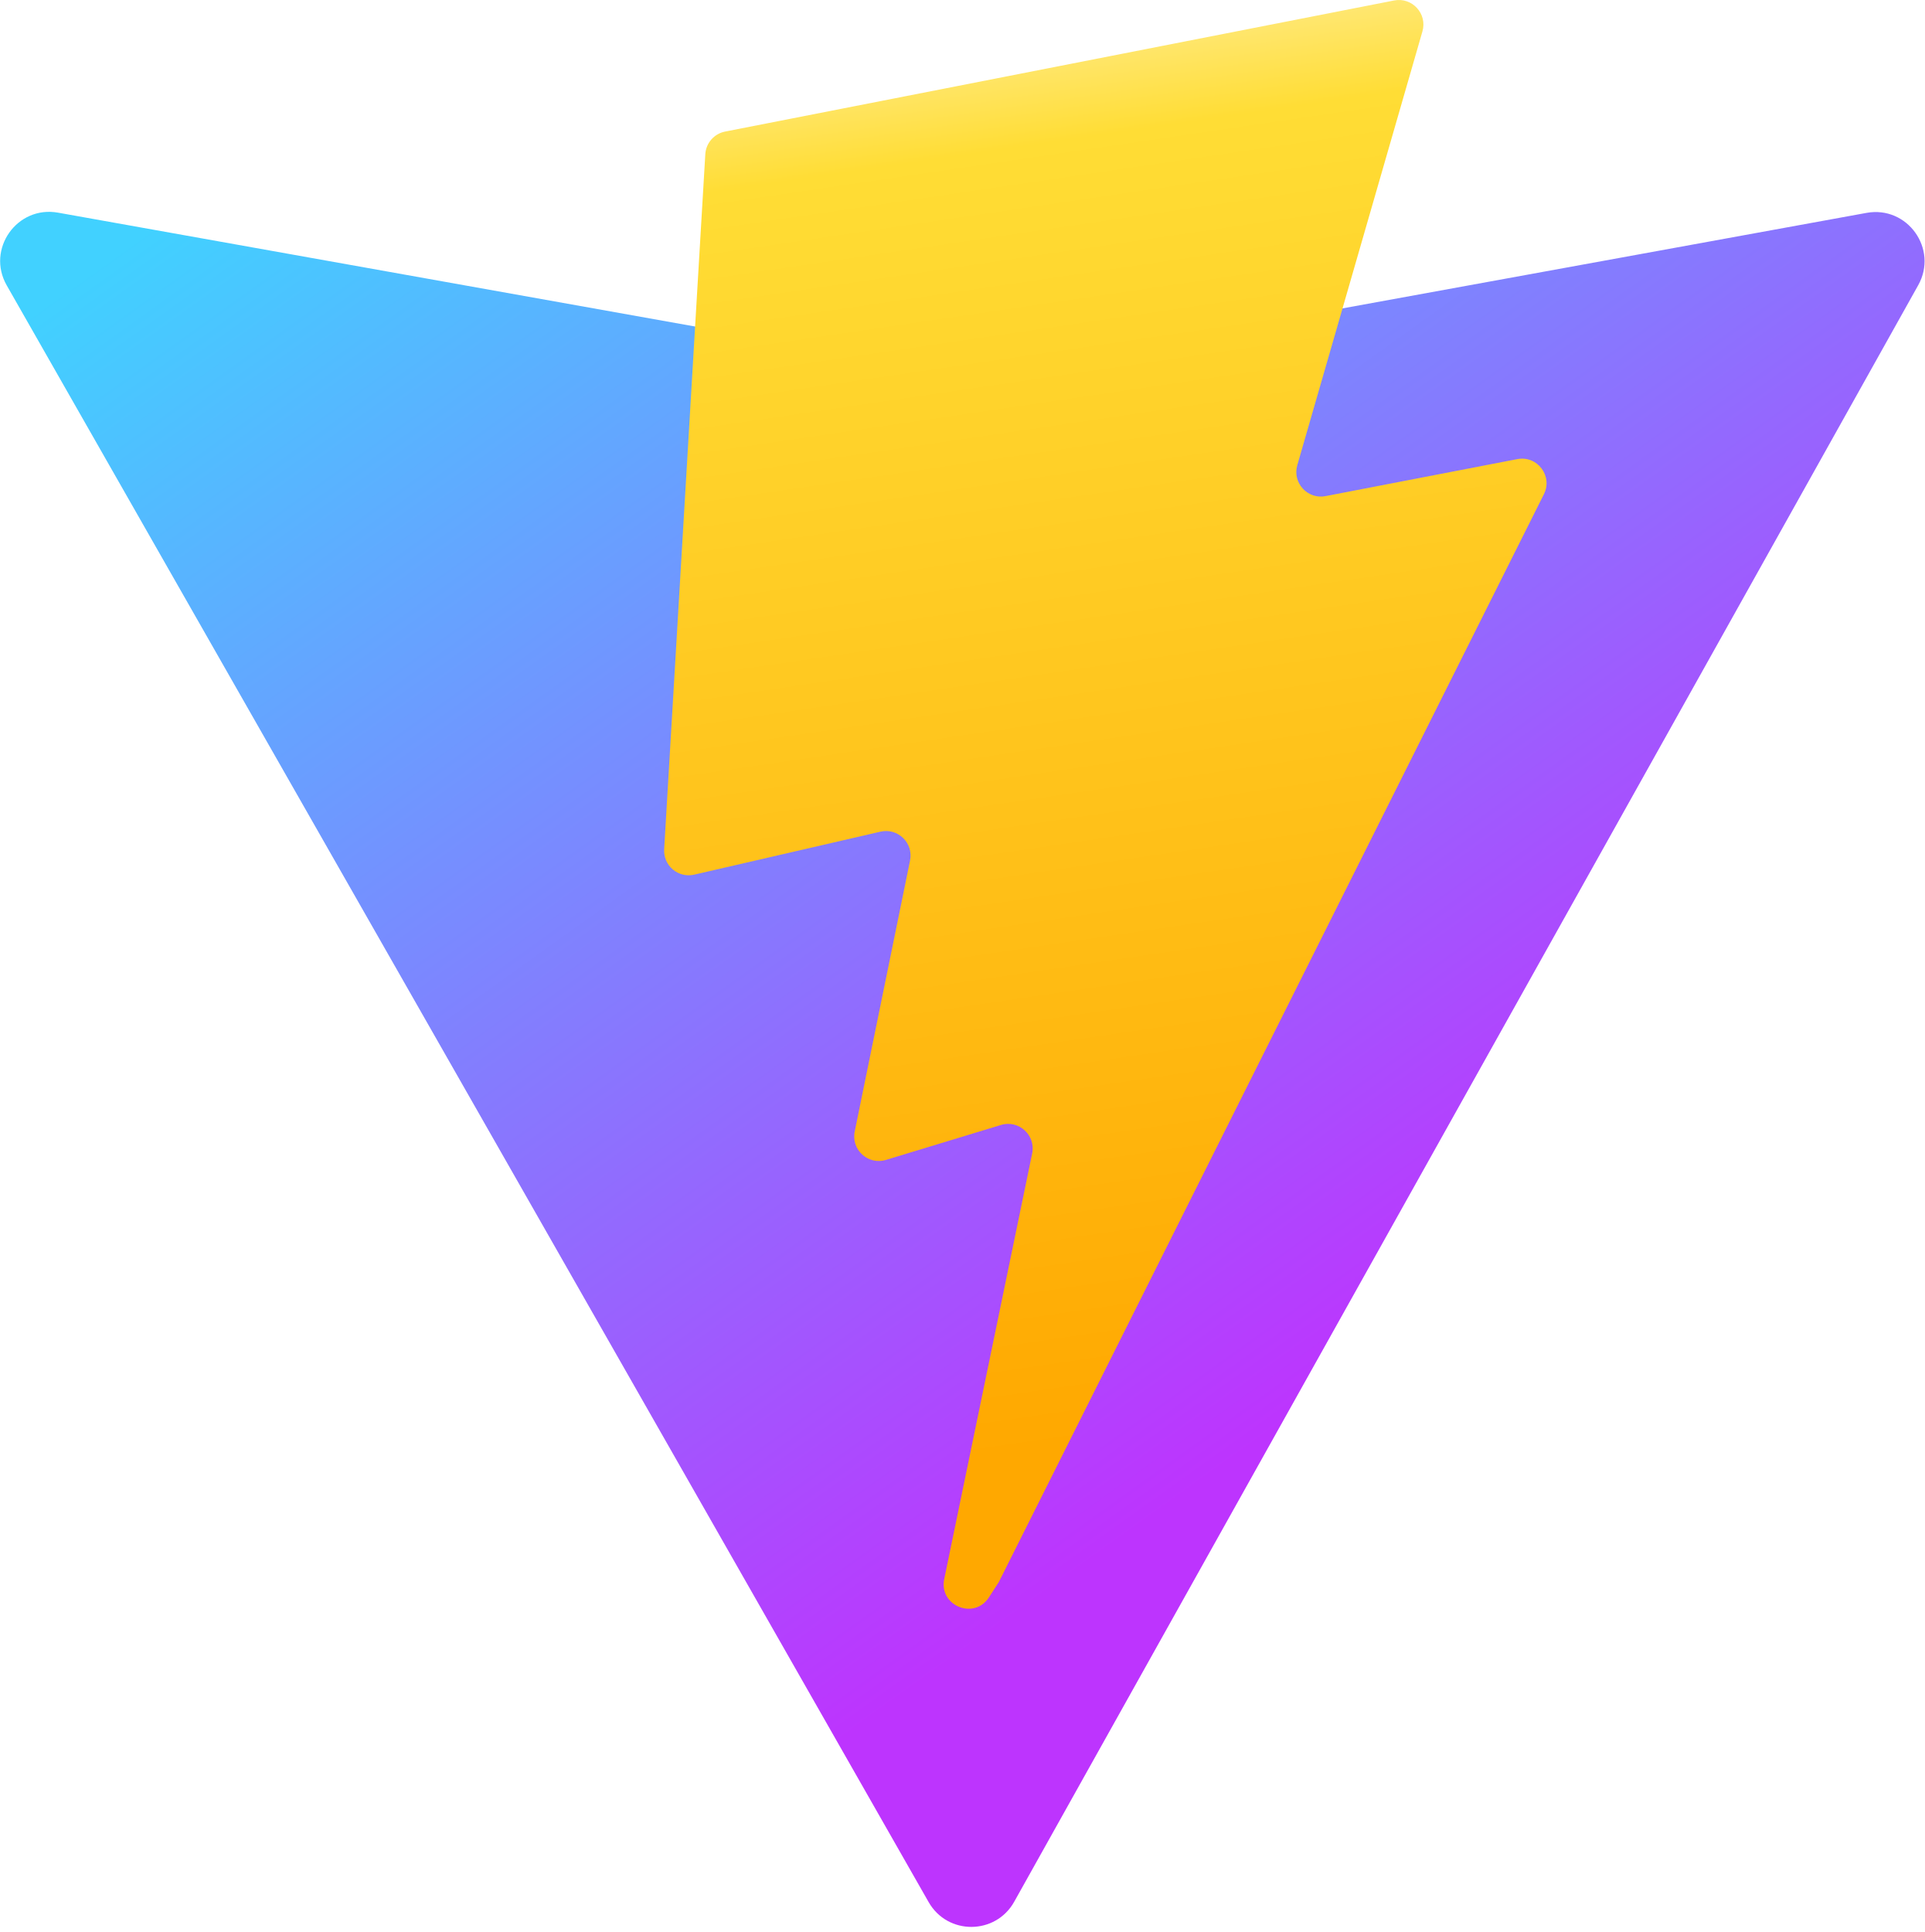
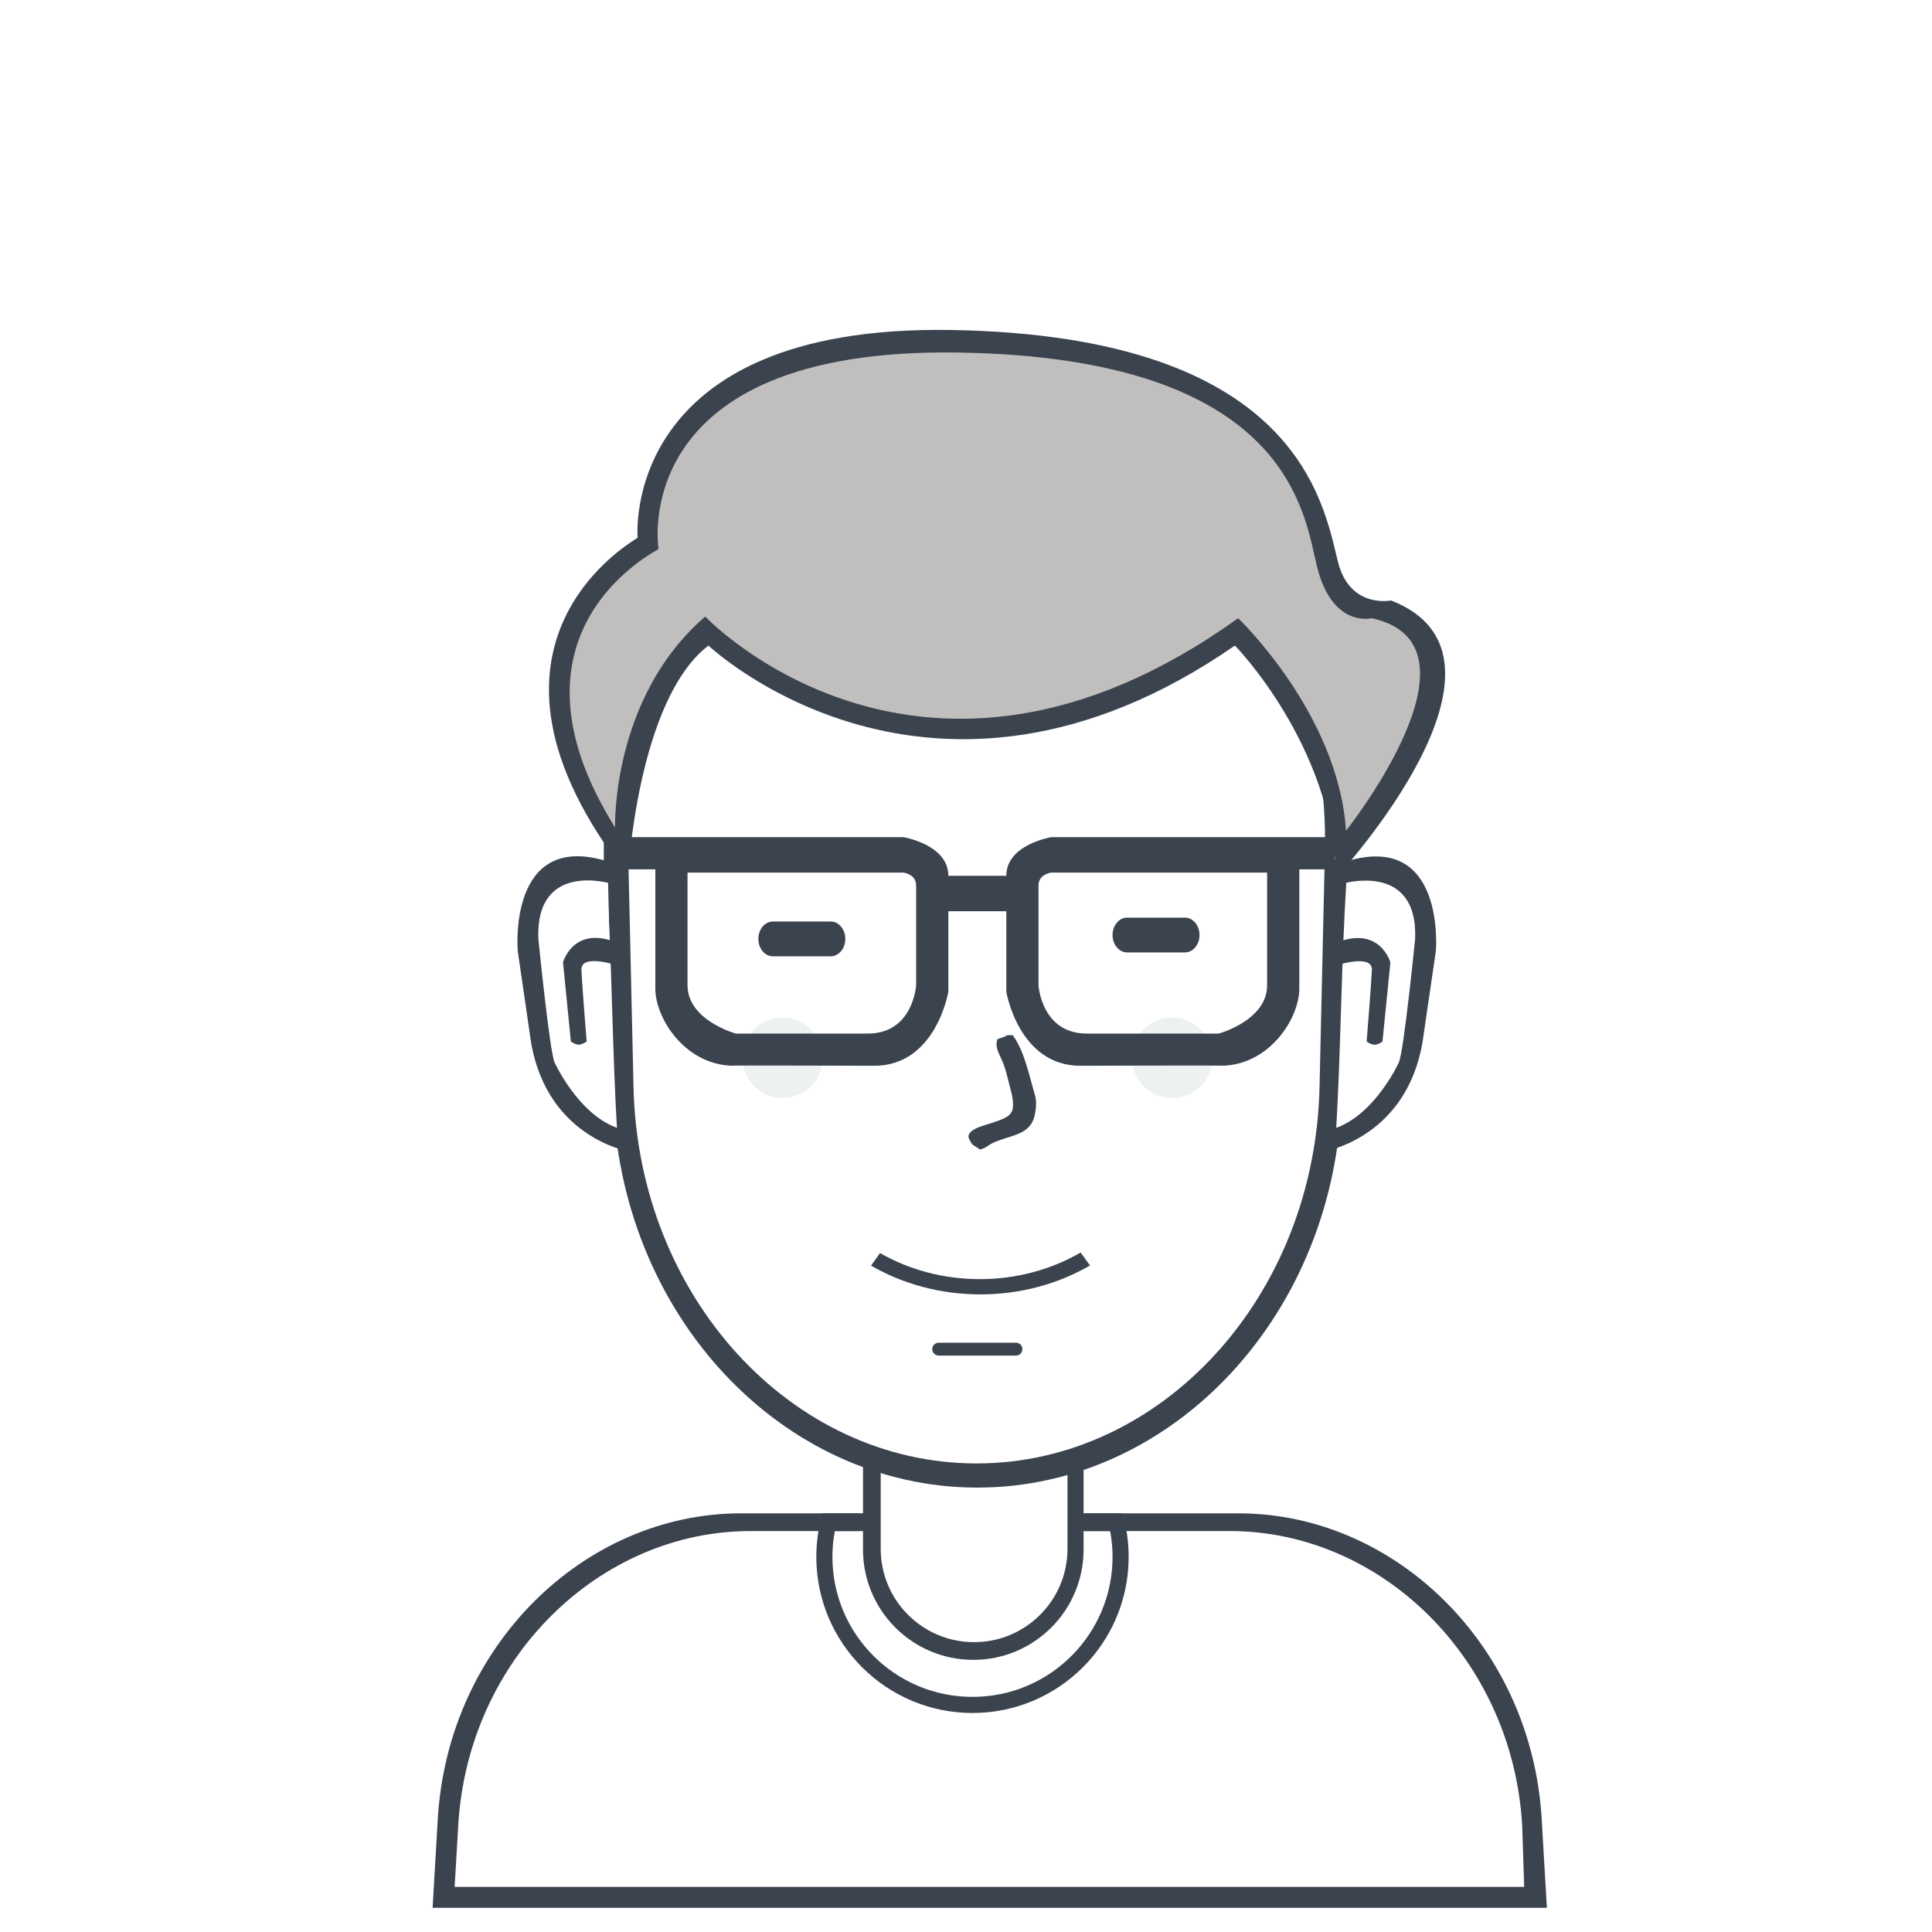
- <svg xmlns="http://www.w3.org/2000/svg" aria-hidden="true" role="img" class="iconify iconify--logos" width="31.88" height="32" preserveAspectRatio="xMidYMid meet" viewBox="0 0 256 257">
-   <defs>
-     <linearGradient id="IconifyId1813088fe1fbc01fb466" x1="-.828%" x2="57.636%" y1="7.652%" y2="78.411%">
-       <stop offset="0%" stop-color="#41D1FF" />
-       <stop offset="100%" stop-color="#BD34FE" />
-     </linearGradient>
-     <linearGradient id="IconifyId1813088fe1fbc01fb467" x1="43.376%" x2="50.316%" y1="2.242%" y2="89.03%">
-       <stop offset="0%" stop-color="#FFEA83" />
-       <stop offset="8.333%" stop-color="#FFDD35" />
-       <stop offset="100%" stop-color="#FFA800" />
-     </linearGradient>
-   </defs>
-   <path fill="url(#IconifyId1813088fe1fbc01fb466)" d="M255.153 37.938L134.897 252.976c-2.483 4.44-8.862 4.466-11.382.048L.875 37.958c-2.746-4.814 1.371-10.646 6.827-9.67l120.385 21.517a6.537 6.537 0 0 0 2.322-.004l117.867-21.483c5.438-.991 9.574 4.796 6.877 9.62Z" />
-   <path fill="url(#IconifyId1813088fe1fbc01fb467)" d="M185.432.063L96.44 17.501a3.268 3.268 0 0 0-2.634 3.014l-5.474 92.456a3.268 3.268 0 0 0 3.997 3.378l24.777-5.718c2.318-.535 4.413 1.507 3.936 3.838l-7.361 36.047c-.495 2.426 1.782 4.5 4.151 3.78l15.304-4.649c2.372-.72 4.652 1.36 4.15 3.788l-11.698 56.621c-.732 3.542 3.979 5.473 5.943 2.437l1.313-2.028l72.516-144.72c1.215-2.423-.88-5.186-3.54-4.672l-25.505 4.922c-2.396.462-4.435-1.77-3.759-4.114l16.646-57.705c.677-2.35-1.37-4.583-3.769-4.113Z" />
+ <svg xmlns="http://www.w3.org/2000/svg" version="1.1" id="svg5463" height="512" width="512">
+   <defs id="defs5489" />
+   <path id="body-bg-flat" style="stroke: none; fill: rgb(255, 255, 255)" fill-rule="nonzero" d="M 116,503 C 116,503 105.698,412.689 194.44,402.613 C 194.44,402.613 232.413,402.613 232.413,402.613 C 232.413,402.613 232.413,385.12 232.413,385.12 C 232.413,385.12 259.125,396.593 286.173,386.4 C 286.173,386.4 287.027,402.613 287.027,402.613 C 287.027,402.613 331.4,402.613 331.4,402.613 C 331.4,402.613 408.673,410.328 404,503 C 404,503 116,503 116,503 Z" />
+   <path id="Rounded Rectangle 13" style="stroke: none; fill: rgb(59, 67, 79)" fill-rule="nonzero" d="M 404.675,505.587 C 404.675,505.587 404.675,505.587 404.675,505.587 C 404.675,505.587 120.159,505.587 120.159,505.587 C 120.159,505.587 120.159,505.587 120.159,505.587 C 120.159,505.587 114.641,505.587 114.641,505.587 C 114.641,505.587 116.018,482.057 116.018,482.057 C 118.708,436.115 154.905,401.053 196.328,401.053 C 196.328,401.053 227.853,401.053 227.853,401.053 C 227.853,401.053 227.853,405.747 227.853,405.747 C 227.853,405.747 198.843,405.747 198.843,405.747 C 158.92,405.747 124.033,439.495 121.441,483.717 C 121.441,483.717 120.484,500.04 120.484,500.04 C 120.484,500.04 403.923,500.04 403.923,500.04 C 403.923,500.04 403.393,483.717 403.393,483.717 C 400.801,439.495 365.914,405.747 325.991,405.747 C 325.991,405.747 287.16,405.747 287.16,405.747 C 287.16,405.747 287.16,401.053 287.16,401.053 C 287.16,401.053 328.253,401.053 328.253,401.053 C 369.676,401.053 405.873,436.115 408.563,482.057 C 408.563,482.057 409.94,505.587 409.94,505.587 C 409.94,505.587 404.675,505.587 404.675,505.587 Z" />
+   <path id="Ellipse 4" style="stroke: none; fill: rgb(59, 67, 79)" fill-rule="nonzero" d="M 257.72,453.96 C 234.863,453.96 216.333,435.431 216.333,412.573 C 216.333,408.574 216.912,404.712 217.97,401.053 C 217.97,401.053 218.04,401.053 218.04,401.053 C 218.04,401.053 222.432,401.053 222.432,401.053 C 222.432,401.053 229.987,401.053 229.987,401.053 C 229.987,401.053 229.987,405.747 229.987,405.747 C 229.987,405.747 221.239,405.747 221.239,405.747 C 220.824,407.96 220.6,410.24 220.6,412.573 C 220.6,433.074 237.219,449.693 257.72,449.693 C 278.221,449.693 294.84,433.074 294.84,412.573 C 294.84,410.24 294.616,407.96 294.201,405.747 C 294.201,405.747 285.453,405.747 285.453,405.747 C 285.453,405.747 285.453,401.053 285.453,401.053 C 285.453,401.053 293.008,401.053 293.008,401.053 C 293.008,401.053 297.4,401.053 297.4,401.053 C 297.4,401.053 297.47,401.053 297.47,401.053 C 298.528,404.712 299.107,408.574 299.107,412.573 C 299.107,435.431 280.577,453.96 257.72,453.96 Z" />
+   <path id="neck" style="stroke: none; fill: rgb(59, 67, 79)" fill-rule="nonzero" d="M 233.4,384.146 C 233.4,384.146 233.4,410.461 233.4,410.461 C 233.4,424.117 244.479,435.187 258.147,435.187 C 271.814,435.187 282.893,424.117 282.893,410.461 C 282.893,410.461 282.893,384.689 282.893,384.689 C 284.329,384.252 285.752,383.777 287.16,383.264 C 287.16,383.264 287.16,410.64 287.16,410.64 C 287.16,426.789 274.075,439.88 257.933,439.88 C 241.792,439.88 228.707,426.789 228.707,410.64 C 228.707,410.64 228.707,382.454 228.707,382.454 C 230.253,383.065 231.818,383.627 233.4,384.146 Z" />
+   <path id="2 copy 5" style="stroke: none; fill: rgb(255, 255, 255)" fill-rule="nonzero" d="M 259.215,116.467 C 312.293,116.467 354.187,166.068 352.825,225.665 C 352.825,225.665 351.377,289.006 351.377,289.006 C 350.094,345.152 308.845,389.533 259.215,389.533 C 209.584,389.533 168.336,345.152 167.052,289.006 C 167.052,289.006 165.605,225.665 165.605,225.665 C 164.242,166.068 206.137,116.467 259.215,116.467 Z" />
+   <path id="2 line" style="stroke: none; fill: rgb(59, 67, 79)" fill-rule="evenodd" d="M 357.089,223.701 C 357.089,223.701 355.572,289.616 355.572,289.616 C 354.228,348.043 311.006,394.227 259.001,394.227 C 206.996,394.227 163.775,348.043 162.43,289.616 C 162.43,289.616 160.913,223.701 160.913,223.701 C 159.486,161.683 203.384,110.067 259.001,110.067 C 314.618,110.067 358.517,161.683 357.089,223.701 Z M 258.788,116.893 C 206.436,116.893 165.114,166.107 166.458,225.238 C 166.458,225.238 167.886,288.085 167.886,288.085 C 169.152,343.793 209.836,387.827 258.788,387.827 C 307.741,387.827 348.425,343.793 349.691,288.085 C 349.691,288.085 351.119,225.238 351.119,225.238 C 352.462,166.107 311.141,116.893 258.788,116.893 Z" />
+   <path id="Rounded Rectangle 3" style="stroke: none; fill: rgb(59, 67, 79)" fill-rule="nonzero" d="M 248.76,355.827 C 248.76,355.827 269.24,355.827 269.24,355.827 C 270.183,355.827 270.947,356.591 270.947,357.533 C 270.947,358.476 270.183,359.24 269.24,359.24 C 269.24,359.24 248.76,359.24 248.76,359.24 C 247.817,359.24 247.053,358.476 247.053,357.533 C 247.053,356.591 247.817,355.827 248.76,355.827 Z" />
+   <path id="2" style="stroke: none; fill: rgb(59, 67, 79)" fill-rule="nonzero" d="M 230.838,335.406 C 230.838,335.406 233.215,332.08 233.215,332.08 C 240.855,336.45 249.932,338.984 259.67,338.984 C 269.517,338.984 278.687,336.392 286.379,331.932 C 286.379,331.932 288.868,335.368 288.868,335.368 C 280.499,340.213 270.527,343.027 259.82,343.027 C 249.142,343.027 239.193,340.228 230.838,335.406 Z" />
+   <path id="Shape 11 copy" style="stroke: none; fill: rgb(255, 255, 255)" fill-rule="nonzero" d="M 160.807,233.313 C 160.795,233.314 159.76,232.487 157.804,231.871 C 156.826,231.564 155.611,231.311 154.226,231.248 C 153.88,231.233 153.524,231.229 153.16,231.24 C 152.796,231.25 152.423,231.274 152.045,231.315 C 151.287,231.396 150.505,231.541 149.718,231.767 C 146.567,232.673 143.353,234.875 141.465,239.419 C 140.517,241.691 139.892,244.55 139.727,248.126 C 139.685,249.02 139.673,249.959 139.691,250.945 C 139.709,251.931 139.758,252.963 139.84,254.045 C 140.003,256.209 140.298,258.568 140.738,261.14 C 140.728,261.137 140.328,268.91 143.106,277.841 C 145.719,286.573 151.992,297.299 163.573,300.364 C 162.241,278.185 162.2,255.59 160.807,233.313 C 160.807,233.313 160.807,233.313 160.807,233.313 Z" />
+   <path id="Shape 3" style="stroke: none; fill: rgb(59, 67, 79)" fill-rule="nonzero" d="M 162.128,234.207 C 162.128,234.207 141.951,227.956 142.662,248.698 C 142.662,248.698 145.665,278.775 146.97,281.547 C 146.97,281.547 154.894,299.059 167.971,299.835 C 180.752,300.594 167.971,299.835 167.971,299.835 C 167.971,299.835 168.13,305.48 168.13,305.48 C 168.13,305.48 145.145,302.533 140.706,276.045 C 140.706,276.045 137.202,251.983 137.202,251.983 C 137.202,251.983 134.481,220.138 160.871,228.235 C 186.58,236.123 160.871,228.235 160.871,228.235 C 160.871,228.235 162.128,234.207 162.128,234.207 " />
+   <path id="Shape 4" style="stroke: none; fill: rgb(59, 67, 79)" fill-rule="nonzero" d="M 155.468,275.995 C 155.468,275.995 154.339,276.848 153.369,276.848 C 152.399,276.848 151.284,275.995 151.284,275.995 C 151.284,275.995 149.202,255.012 149.202,255.012 C 149.202,255.012 152.074,244.679 164.265,250.139 C 164.265,250.139 164.554,256.139 164.554,256.139 C 164.554,256.139 153.858,252.346 154.079,257.069 C 154.292,261.616 155.468,275.995 155.468,275.995 Z" />
+   <path id="Shape 11 copy_1" style="stroke: none; fill: rgb(255, 255, 255)" fill-rule="nonzero" d="M 356.813,233.362 C 356.825,233.363 357.866,232.536 359.83,231.921 C 360.812,231.614 362.032,231.361 363.423,231.299 C 363.771,231.283 364.128,231.28 364.494,231.29 C 364.86,231.3 365.234,231.325 365.614,231.365 C 366.375,231.446 367.16,231.591 367.951,231.817 C 371.116,232.722 374.344,234.923 376.241,239.464 C 377.192,241.735 377.82,244.591 377.986,248.165 C 378.028,249.058 378.041,249.997 378.022,250.982 C 378.004,251.967 377.955,252.999 377.873,254.08 C 377.709,256.242 377.412,258.6 376.971,261.17 C 376.98,261.167 377.383,268.935 374.592,277.86 C 371.968,286.586 365.668,297.305 354.035,300.368 C 355.373,278.204 355.415,255.624 356.813,233.362 C 356.813,233.362 356.813,233.362 356.813,233.362 Z" />
+   <path id="Shape 3_1" style="stroke: none; fill: rgb(59, 67, 79)" fill-rule="nonzero" d="M 355.483,234.256 C 355.483,234.256 375.747,228.008 375.034,248.737 C 375.034,248.737 372.017,278.793 370.707,281.564 C 370.707,281.564 362.748,299.064 349.614,299.839 C 336.777,300.597 349.614,299.839 349.614,299.839 C 349.614,299.839 349.455,305.48 349.455,305.48 C 349.455,305.48 372.54,302.535 376.999,276.065 C 376.999,276.065 380.518,252.019 380.518,252.019 C 380.518,252.019 383.25,220.196 356.745,228.287 C 330.923,236.17 356.745,228.287 356.745,228.287 C 356.745,228.287 355.483,234.256 355.483,234.256 " />
+   <path id="Shape 4_1" style="stroke: none; fill: rgb(59, 67, 79)" fill-rule="nonzero" d="M 362.171,276.015 C 362.171,276.015 363.305,276.868 364.28,276.868 C 365.254,276.868 366.374,276.015 366.374,276.015 C 366.374,276.015 368.466,255.046 368.466,255.046 C 368.466,255.046 365.58,244.72 353.336,250.177 C 353.336,250.177 353.046,256.173 353.046,256.173 C 353.046,256.173 363.789,252.382 363.567,257.102 C 363.353,261.646 362.171,276.015 362.171,276.015 Z" />
+   <path id="new_vector_shape_done" style="stroke: none; fill: rgb(59, 67, 79)" fill-rule="evenodd" d="M 266.893,274.333 C 267.391,274.333 267.889,274.333 268.387,274.333 C 271.474,278.526 272.73,284.97 274.36,290.547 C 274.865,292.275 274.375,295.298 273.933,296.52 C 272.316,300.996 267.236,300.915 263.053,302.92 C 261.93,303.458 261.095,304.388 259.64,304.627 C 258.692,303.791 257.547,303.627 257.08,302.28 C 255.928,300.693 257.413,299.702 258.573,299.08 C 260.68,297.95 267.181,296.837 267.96,294.813 C 268.923,293.718 268.283,290.423 267.96,289.267 C 267.133,286.305 266.737,283.832 265.613,281.16 C 264.867,279.385 263.557,277.514 264.333,275.4 C 264.977,275.124 266.367,274.81 266.893,274.333 Z" />
+   <path id="Rounded Rectangle 9" style="stroke: none; fill: rgb(59, 67, 79)" fill-rule="nonzero" d="M 204.813,244.211 C 204.813,244.211 220.173,244.211 220.173,244.211 C 222.294,244.211 224.013,246.274 224.013,248.819 C 224.013,251.364 222.294,253.427 220.173,253.427 C 220.173,253.427 204.813,253.427 204.813,253.427 C 202.693,253.427 200.973,251.364 200.973,248.819 C 200.973,246.274 202.693,244.211 204.813,244.211 Z" />
+   <path id="Rounded Rectangle 9 copy" style="stroke: none; fill: rgb(59, 67, 79)" fill-rule="nonzero" d="M 298.68,243.187 C 298.68,243.187 314.04,243.187 314.04,243.187 C 316.161,243.187 317.88,245.25 317.88,247.795 C 317.88,250.34 316.161,252.403 314.04,252.403 C 314.04,252.403 298.68,252.403 298.68,252.403 C 296.559,252.403 294.84,250.34 294.84,247.795 C 294.84,245.25 296.559,243.187 298.68,243.187 Z" />
+   <path id="Ellipse 3" style="stroke: none; fill: rgb(237, 241, 241)" fill-rule="nonzero" d="M 310.627,269.64 C 316.518,269.64 321.293,274.416 321.293,280.307 C 321.293,286.198 316.518,290.973 310.627,290.973 C 304.736,290.973 299.96,286.198 299.96,280.307 C 299.96,274.416 304.736,269.64 310.627,269.64 Z" />
+   <path id="Ellipse 3 copy" style="stroke: none; fill: rgb(237, 241, 241)" fill-rule="nonzero" d="M 207.373,269.64 C 213.264,269.64 218.04,274.416 218.04,280.307 C 218.04,286.198 213.264,290.973 207.373,290.973 C 201.482,290.973 196.707,286.198 196.707,280.307 C 196.707,274.416 201.482,269.64 207.373,269.64 Z" />
+   <path id="Shape 1 copy 5" style="stroke: none; fill: rgb(59, 67, 79)" fill-rule="evenodd" d="M 344.333,230.387 C 344.333,230.387 344.333,261.96 344.333,261.96 C 344.333,269.676 336.807,281.715 324.543,282.405 C 322.741,282.319 286.307,282.44 286.307,282.44 C 269.928,282.44 266.68,262.813 266.68,262.813 C 266.68,262.813 266.68,241.48 266.68,241.48 C 266.68,241.48 251.32,241.48 251.32,241.48 C 251.32,241.48 251.32,262.813 251.32,262.813 C 251.32,262.813 248.072,282.44 231.693,282.44 C 231.693,282.44 195.259,282.319 193.457,282.405 C 181.193,281.715 173.667,269.676 173.667,261.96 C 173.667,261.96 173.667,230.387 173.667,230.387 C 173.667,230.387 160.013,230.387 160.013,230.387 C 160.013,230.387 160.013,221.853 160.013,221.853 C 160.013,221.853 239.373,221.853 239.373,221.853 C 239.373,221.853 251.32,223.783 251.32,232.093 C 251.32,232.093 266.68,232.093 266.68,232.093 C 266.68,223.783 278.627,221.853 278.627,221.853 C 278.627,221.853 357.987,221.853 357.987,221.853 C 357.987,221.853 357.987,230.387 357.987,230.387 C 357.987,230.387 344.333,230.387 344.333,230.387 Z M 242.787,234.653 C 242.787,231.612 239.373,231.24 239.373,231.24 C 239.373,231.24 182.2,231.24 182.2,231.24 C 182.2,231.24 182.2,261.107 182.2,261.107 C 182.2,270.413 195,273.907 195,273.907 C 195,273.907 229.987,273.907 229.987,273.907 C 242.024,273.907 242.787,261.107 242.787,261.107 C 242.787,261.107 242.787,237.695 242.787,234.653 Z M 335.8,231.24 C 335.8,231.24 278.627,231.24 278.627,231.24 C 278.627,231.24 275.213,231.612 275.213,234.653 C 275.213,237.695 275.213,261.107 275.213,261.107 C 275.213,261.107 275.976,273.907 288.013,273.907 C 288.013,273.907 323,273.907 323,273.907 C 323,273.907 335.8,270.413 335.8,261.107 C 335.8,261.107 335.8,231.24 335.8,231.24 Z M 323.853,282.44 C 324.086,282.435 324.313,282.418 324.543,282.405 C 324.736,282.414 324.542,282.426 323.853,282.44 Z M 193.457,282.405 C 193.687,282.418 193.914,282.435 194.147,282.44 C 193.458,282.426 193.264,282.414 193.457,282.405 Z" />
+   <path id="fill copy" style="stroke: none; fill: rgb(193, 191, 189)" fill-rule="nonzero" d="M 166.177,229.371 C 166.177,229.371 162.353,188.733 187.32,167.24 C 187.32,167.24 246.665,225.569 327.267,167.24 C 327.267,167.24 356.228,196.209 353.72,227.827 C 353.72,227.827 402.558,171.808 364.813,161.267 C 364.813,161.267 355.507,163.976 352.013,150.173 C 348.52,136.37 342.01,91.791 253.88,90.44 C 165.75,89.089 171.96,143.347 171.96,143.347 C 172.24,143.517 123.01,167.456 166.177,229.371 Z" />
+   <path id="line" style="stroke: none; fill: rgb(59, 67, 79)" fill-rule="evenodd" d="M 354.147,232.52 C 353.117,197.438 327.267,171.08 327.267,171.08 C 246.665,226.917 187.747,171.08 187.747,171.08 C 168.875,185.526 166.413,232.093 166.413,232.093 C 117.734,169.96 169.253,142.663 168.973,142.493 C 168.973,142.493 164.045,85.943 252.173,87.453 C 343.963,89.026 350.658,133.224 354.573,148.893 C 357.695,161.389 368.653,159.133 368.653,159.133 C 407.862,174.361 354.147,232.52 354.147,232.52 Z M 363.533,163.827 C 363.533,163.827 353.095,166.551 349.027,150.173 C 345.594,136.355 342.01,94.778 253.88,93.427 C 165.75,92.076 174.52,145.48 174.52,145.48 C 174.8,145.65 130.227,166.831 163,219.293 C 163,219.293 161.926,184.893 186.893,163.4 C 186.893,163.4 244.312,224.046 328.12,163.827 C 328.12,163.827 354.675,189.112 356.707,220.147 C 356.707,220.147 395.868,170.919 363.533,163.827 Z" />
</svg>
